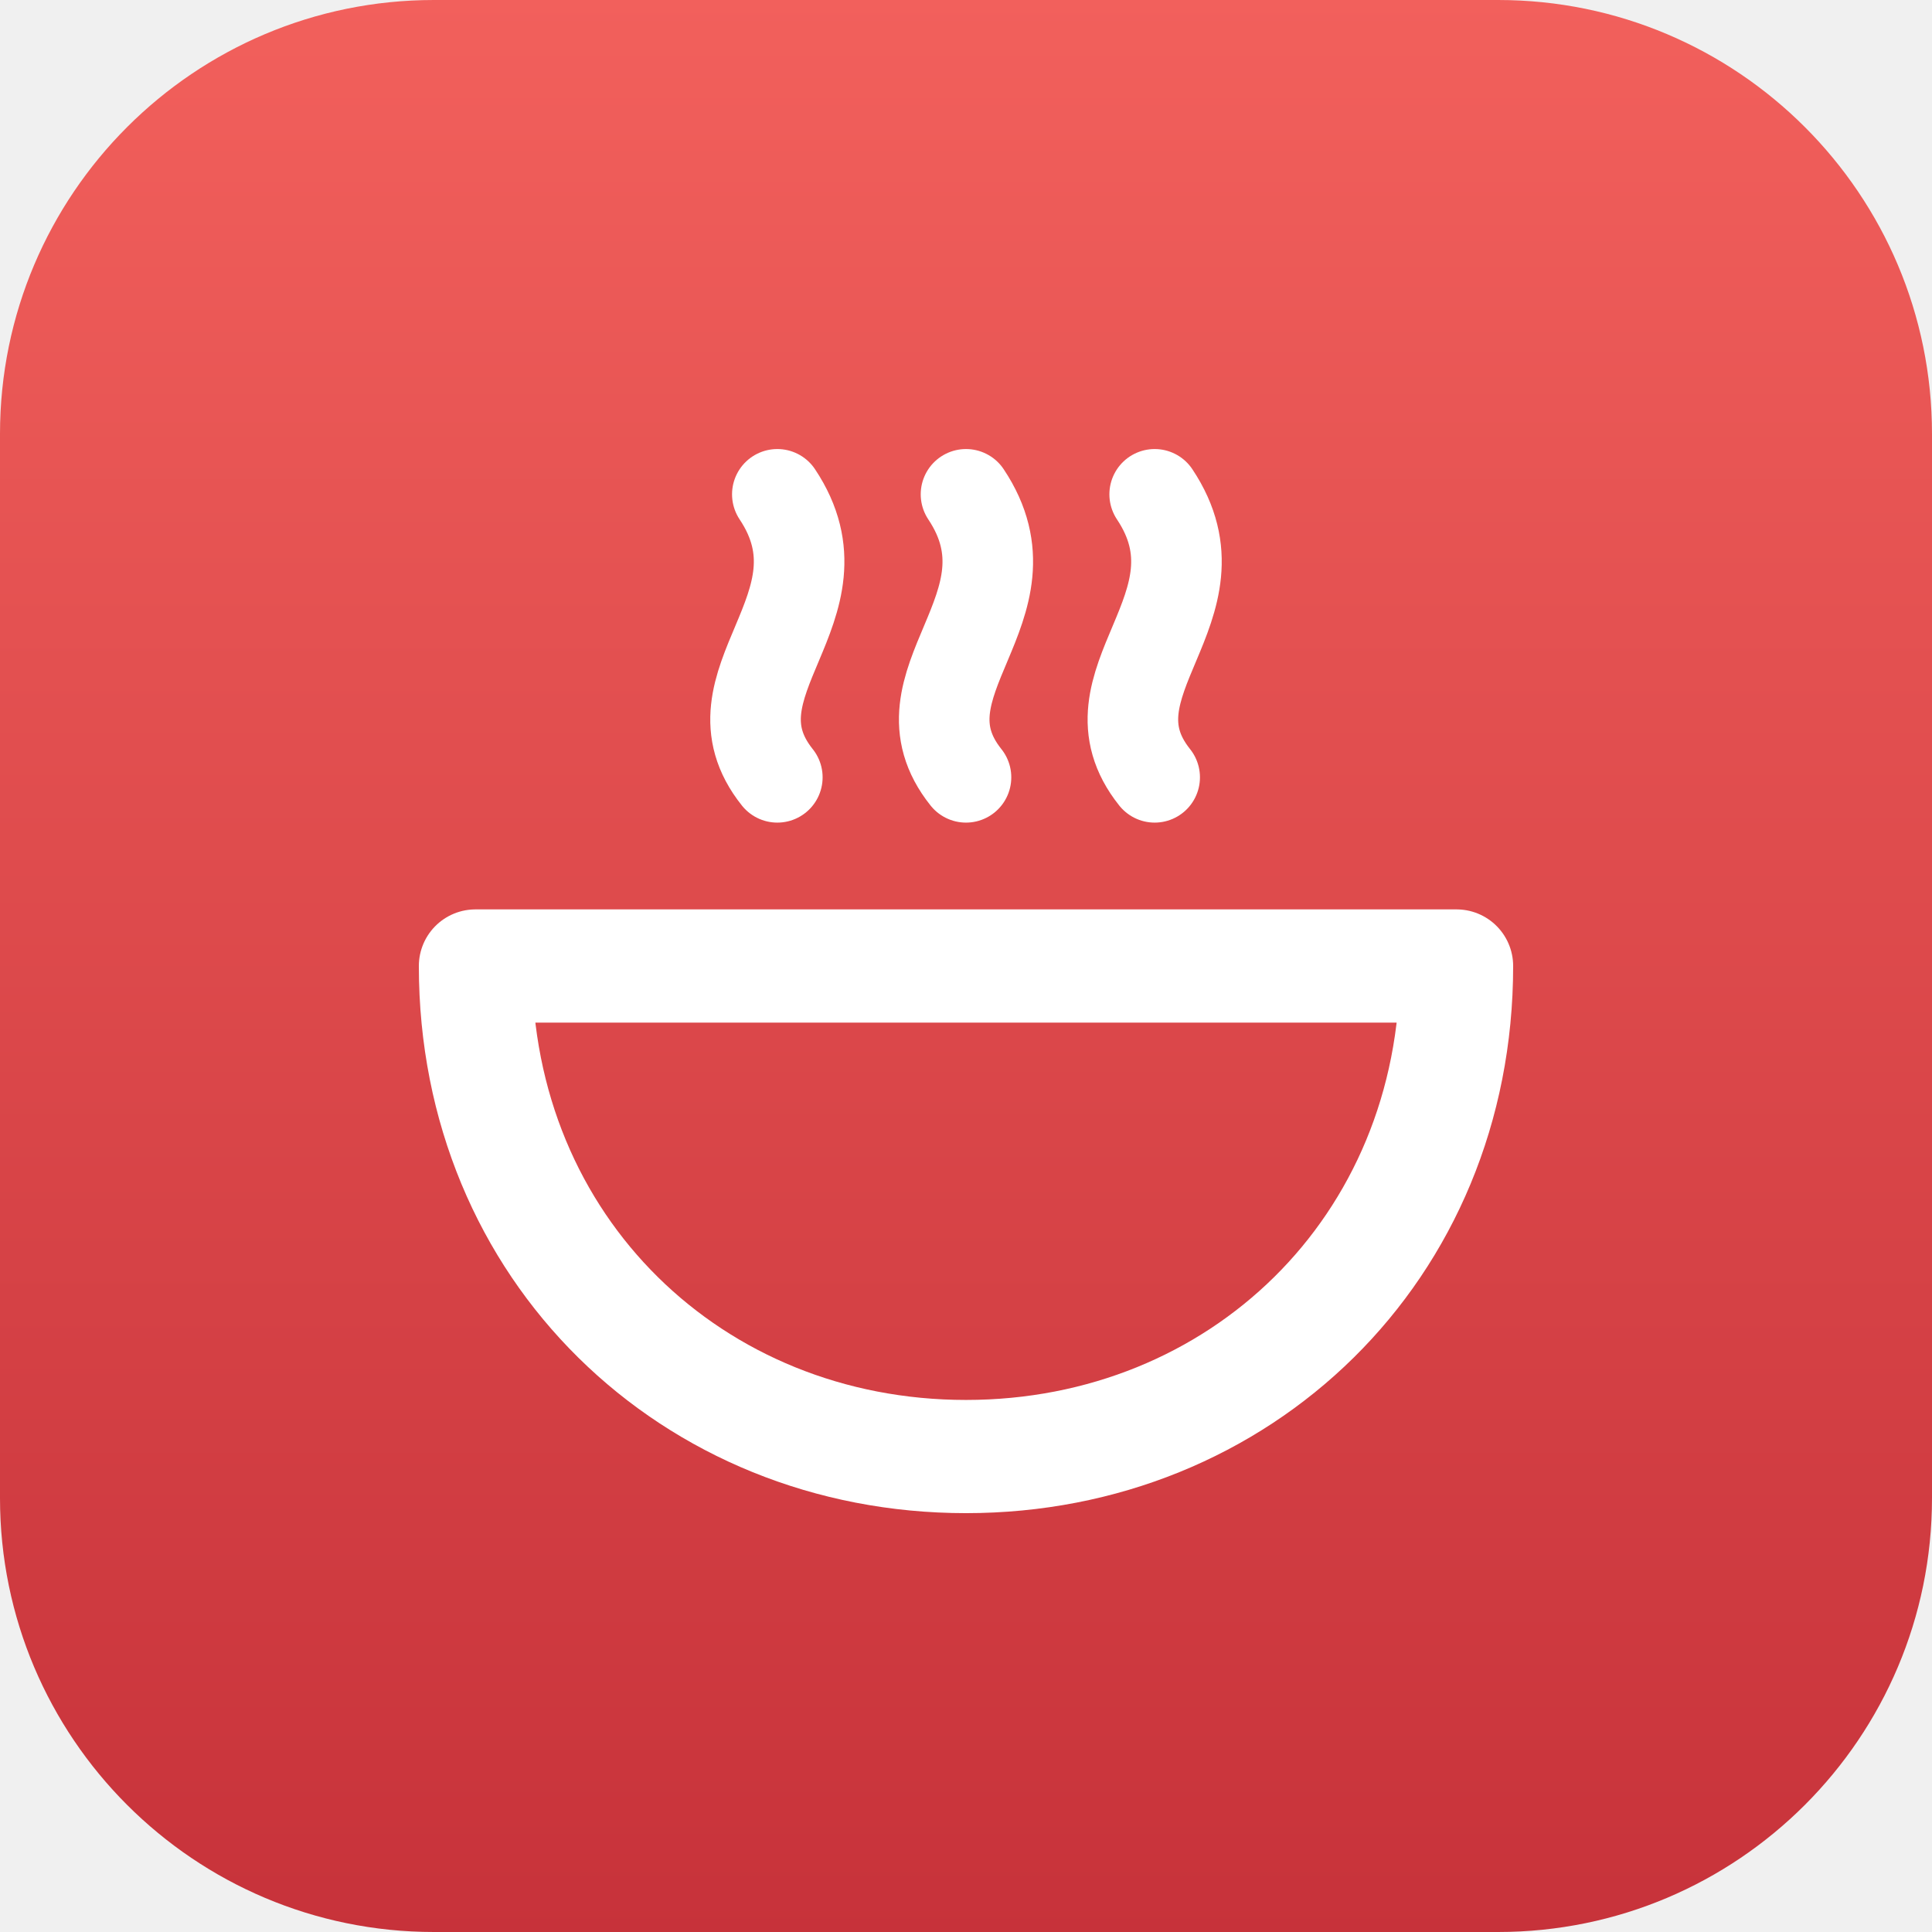
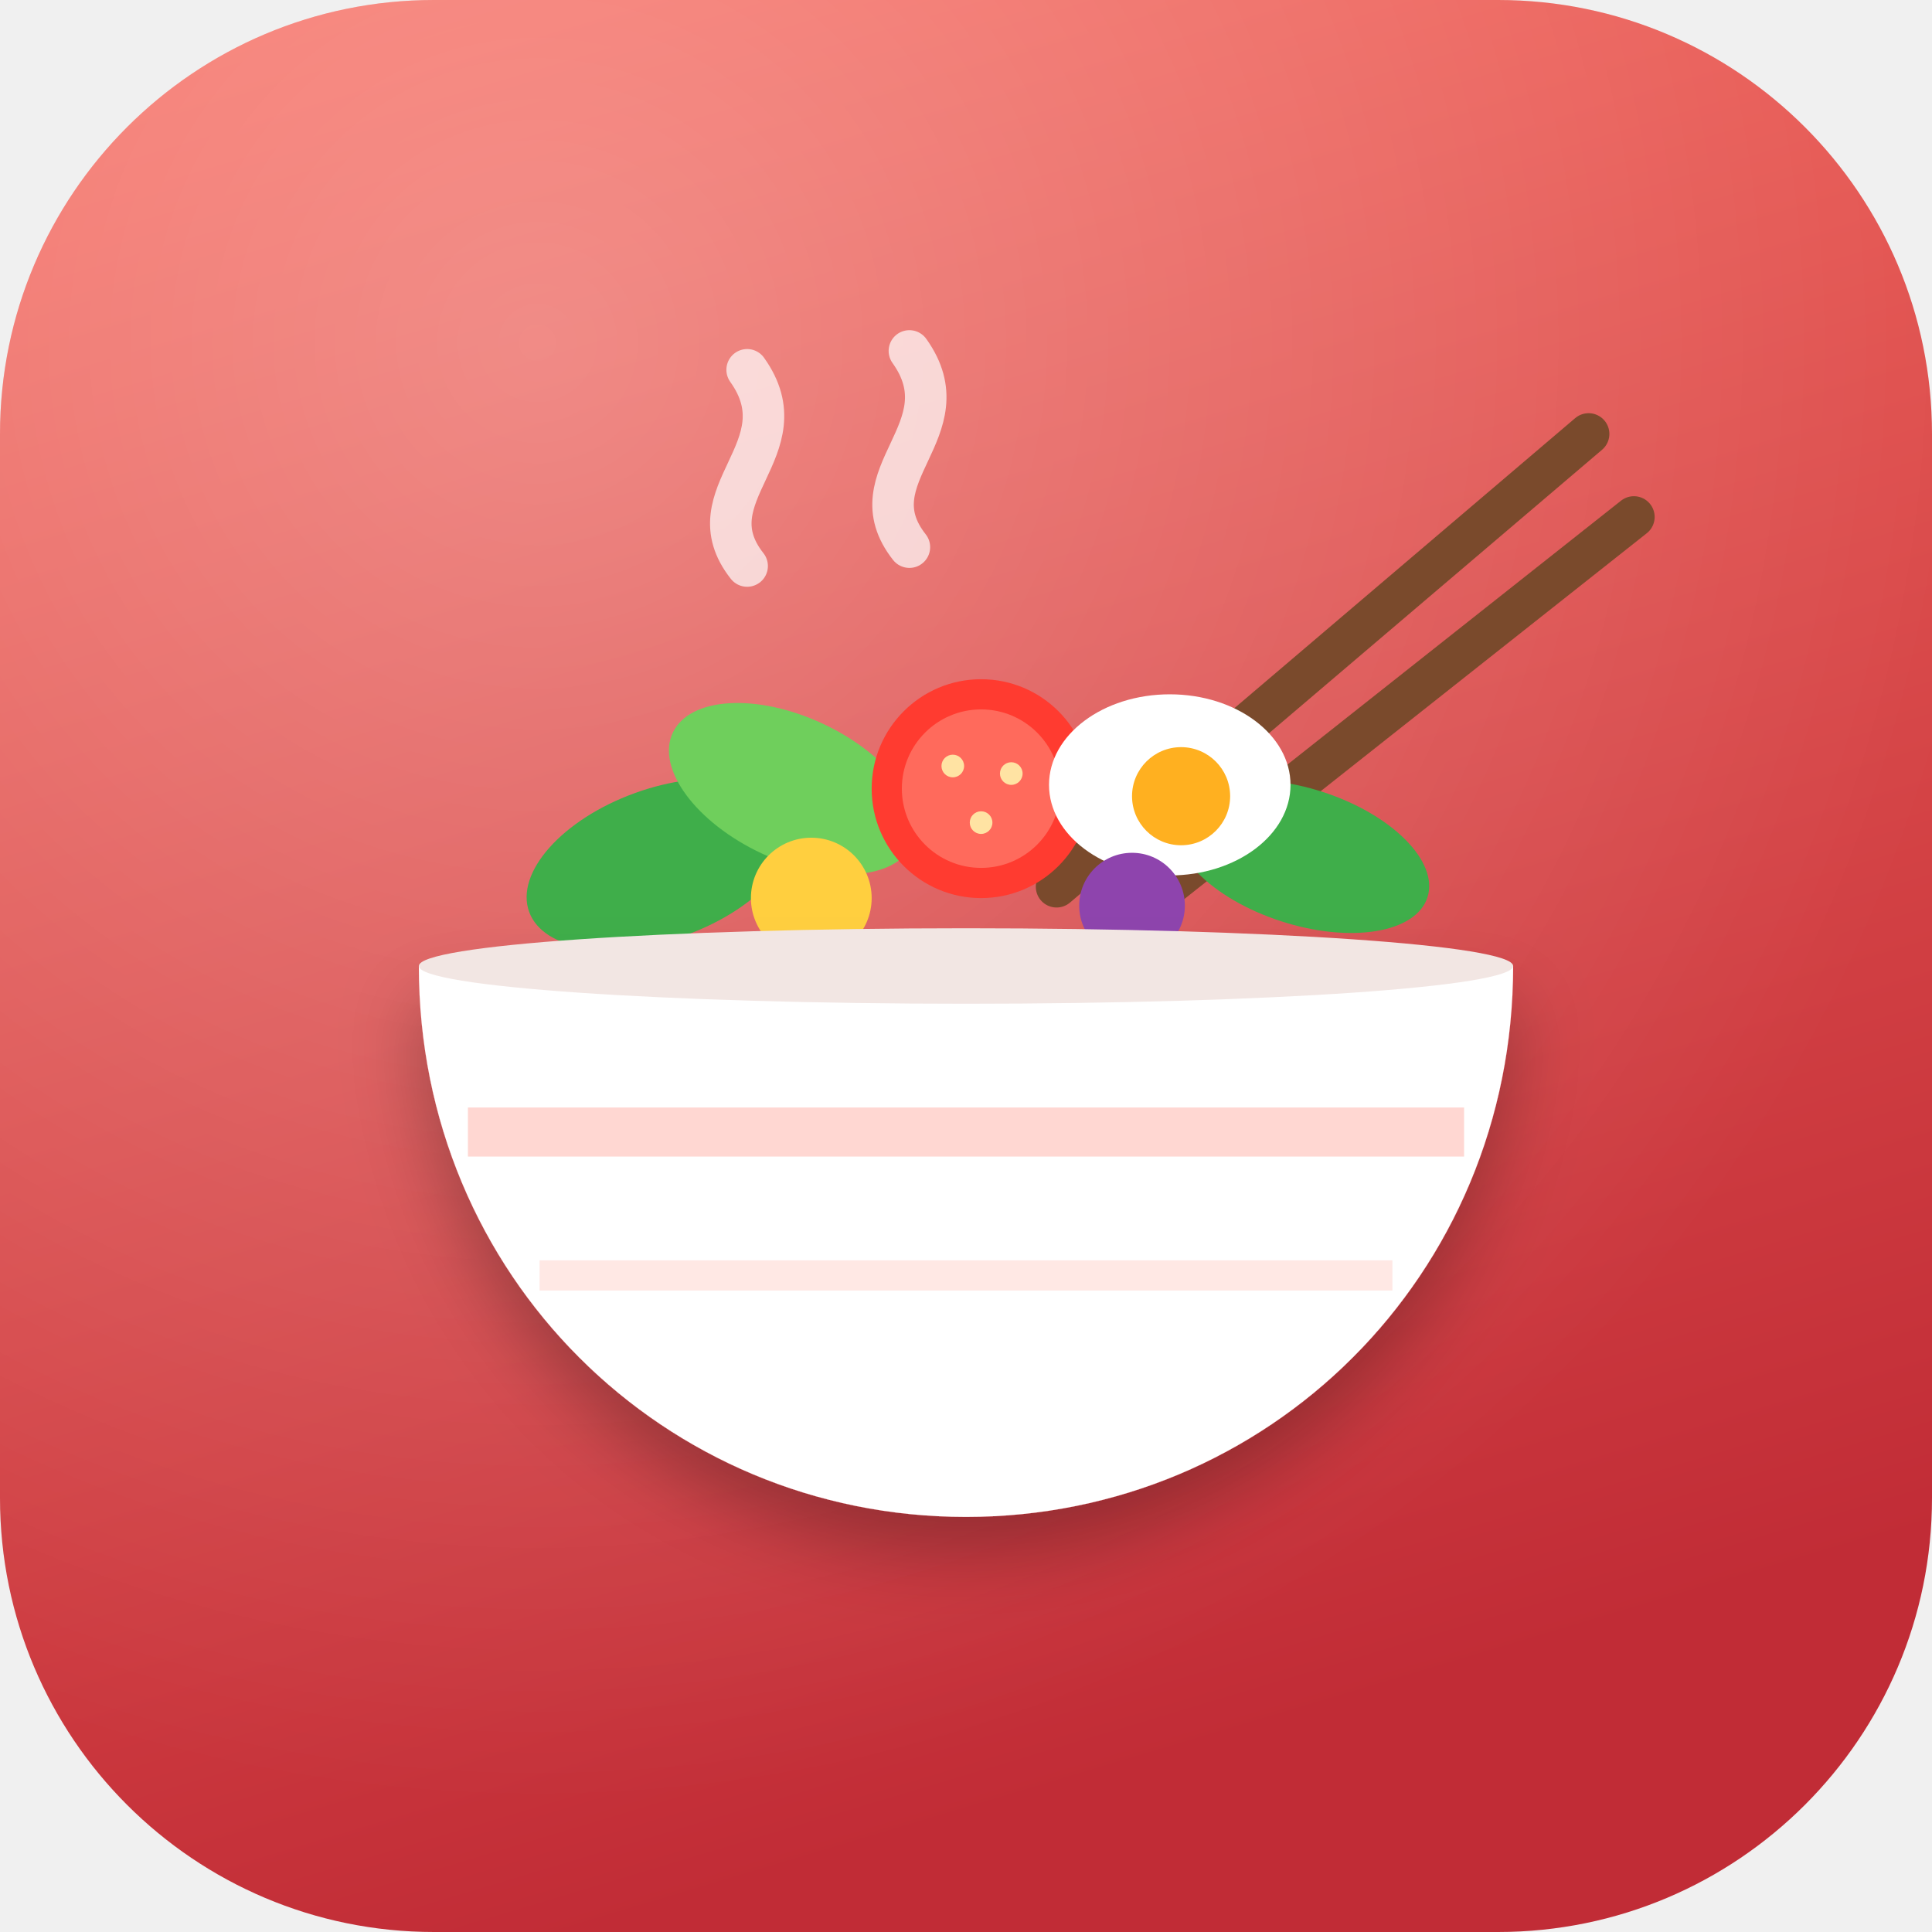
<svg xmlns="http://www.w3.org/2000/svg" width="1024" height="1024" viewBox="0 0 1024 1024">
  <defs>
-     <linearGradient id="bg" x1="0" y1="0" x2="0" y2="1">
-       <stop offset="0" stop-color="#f2605c" />
-       <stop offset="1" stop-color="#c7323a" />
+     <linearGradient id="bg" x1="0" y1="0" x2="0.3" y2="1">
+       <stop offset="0" stop-color="#f86e62" />
+       <stop offset="1" stop-color="#c12c36" />
    </linearGradient>
+     <radialGradient id="glow" cx="0.28" cy="0.18" r="0.75">
+       <stop offset="0" stop-color="#ffffff" stop-opacity="0.28" />
+       <stop offset="1" stop-color="#ffffff" stop-opacity="0" />
+     </radialGradient>
+     <filter id="sh" x="-20%" y="-20%" width="140%" height="150%">
+       <feDropShadow dx="0" dy="18" stdDeviation="20" flood-color="#000" flood-opacity="0.28" />
+     </filter>
+     <filter id="sh2" x="-20%" y="-20%" width="140%" height="150%">
+       <feDropShadow dx="0" dy="8" stdDeviation="8" flood-color="#000" flood-opacity="0.22" />
+     </filter>
  </defs>
  <rect width="1024" height="1024" rx="230" fill="url(#bg)" />
-   <g fill="none" stroke="#ffffff" stroke-width="60" stroke-linecap="round" stroke-linejoin="round">
-     <path d="M252 512 H772 C772 662 657 772 512 772 C367 772 252 662 252 512 Z" />
-     <path d="M412 412 C372 362 452 322 412 262 M512 412 C472 362 552 322 512 262 M612 412 C572 362 652 322 612 262" stroke-width="48" />
+   <rect width="1024" height="1024" rx="230" fill="url(#glow)" />
+   <g stroke="#ffffff" stroke-opacity="0.7" stroke-width="22" stroke-linecap="round" fill="none">
+     <path d="M396 300 C366 262 426 238 396 196" />
+     <path d="M482 290 C452 252 512 228 482 186" />
  </g>
+   <g stroke="#7a4a2c" stroke-width="22" stroke-linecap="round">
+     <path d="M560 470 L842 230" />
+     <path d="M598 486 L866 274" />
+   </g>
+   <g transform="translate(0 -34)">
+     <ellipse cx="350" cy="492" rx="74" ry="40" transform="rotate(-20 350 492)" fill="#3fae4a" />
+     <ellipse cx="420" cy="452" rx="70" ry="38" transform="rotate(25 420 452)" fill="#6fcf5c" />
+     <ellipse cx="690" cy="488" rx="70" ry="36" transform="rotate(18 690 488)" fill="#3fae4a" />
+     <circle cx="520" cy="452" r="58" fill="#ff3b30" />
+     <circle cx="520" cy="452" r="42" fill="#ff6a5c" />
+     <g fill="#ffe3a3">
+       <circle cx="505" cy="440" r="6" />
+       <circle cx="536" cy="444" r="6" />
+       <circle cx="520" cy="470" r="6" />
+     </g>
+     <ellipse cx="620" cy="450" rx="64" ry="48" fill="#ffffff" />
+     <circle cx="626" cy="456" r="26" fill="#ffb020" />
+     <circle cx="430" cy="510" r="32" fill="#ffcf3f" />
+     <circle cx="600" cy="514" r="28" fill="#8e44ad" />
+   </g>
+   <g filter="url(#sh)">
+     <path d="M222 512 H802 C802 676 672 804 512 804 C352 804 222 676 222 512 Z" fill="#ffffff" />
+   </g>
+   <path d="M248 600 H776" stroke="#ffd7d2" stroke-width="26" />
+   <path d="M286 676 H738" stroke="#ffe8e4" stroke-width="16" />
+   <ellipse cx="512" cy="512" rx="290" ry="20" fill="#f2e6e3" />
</svg>
